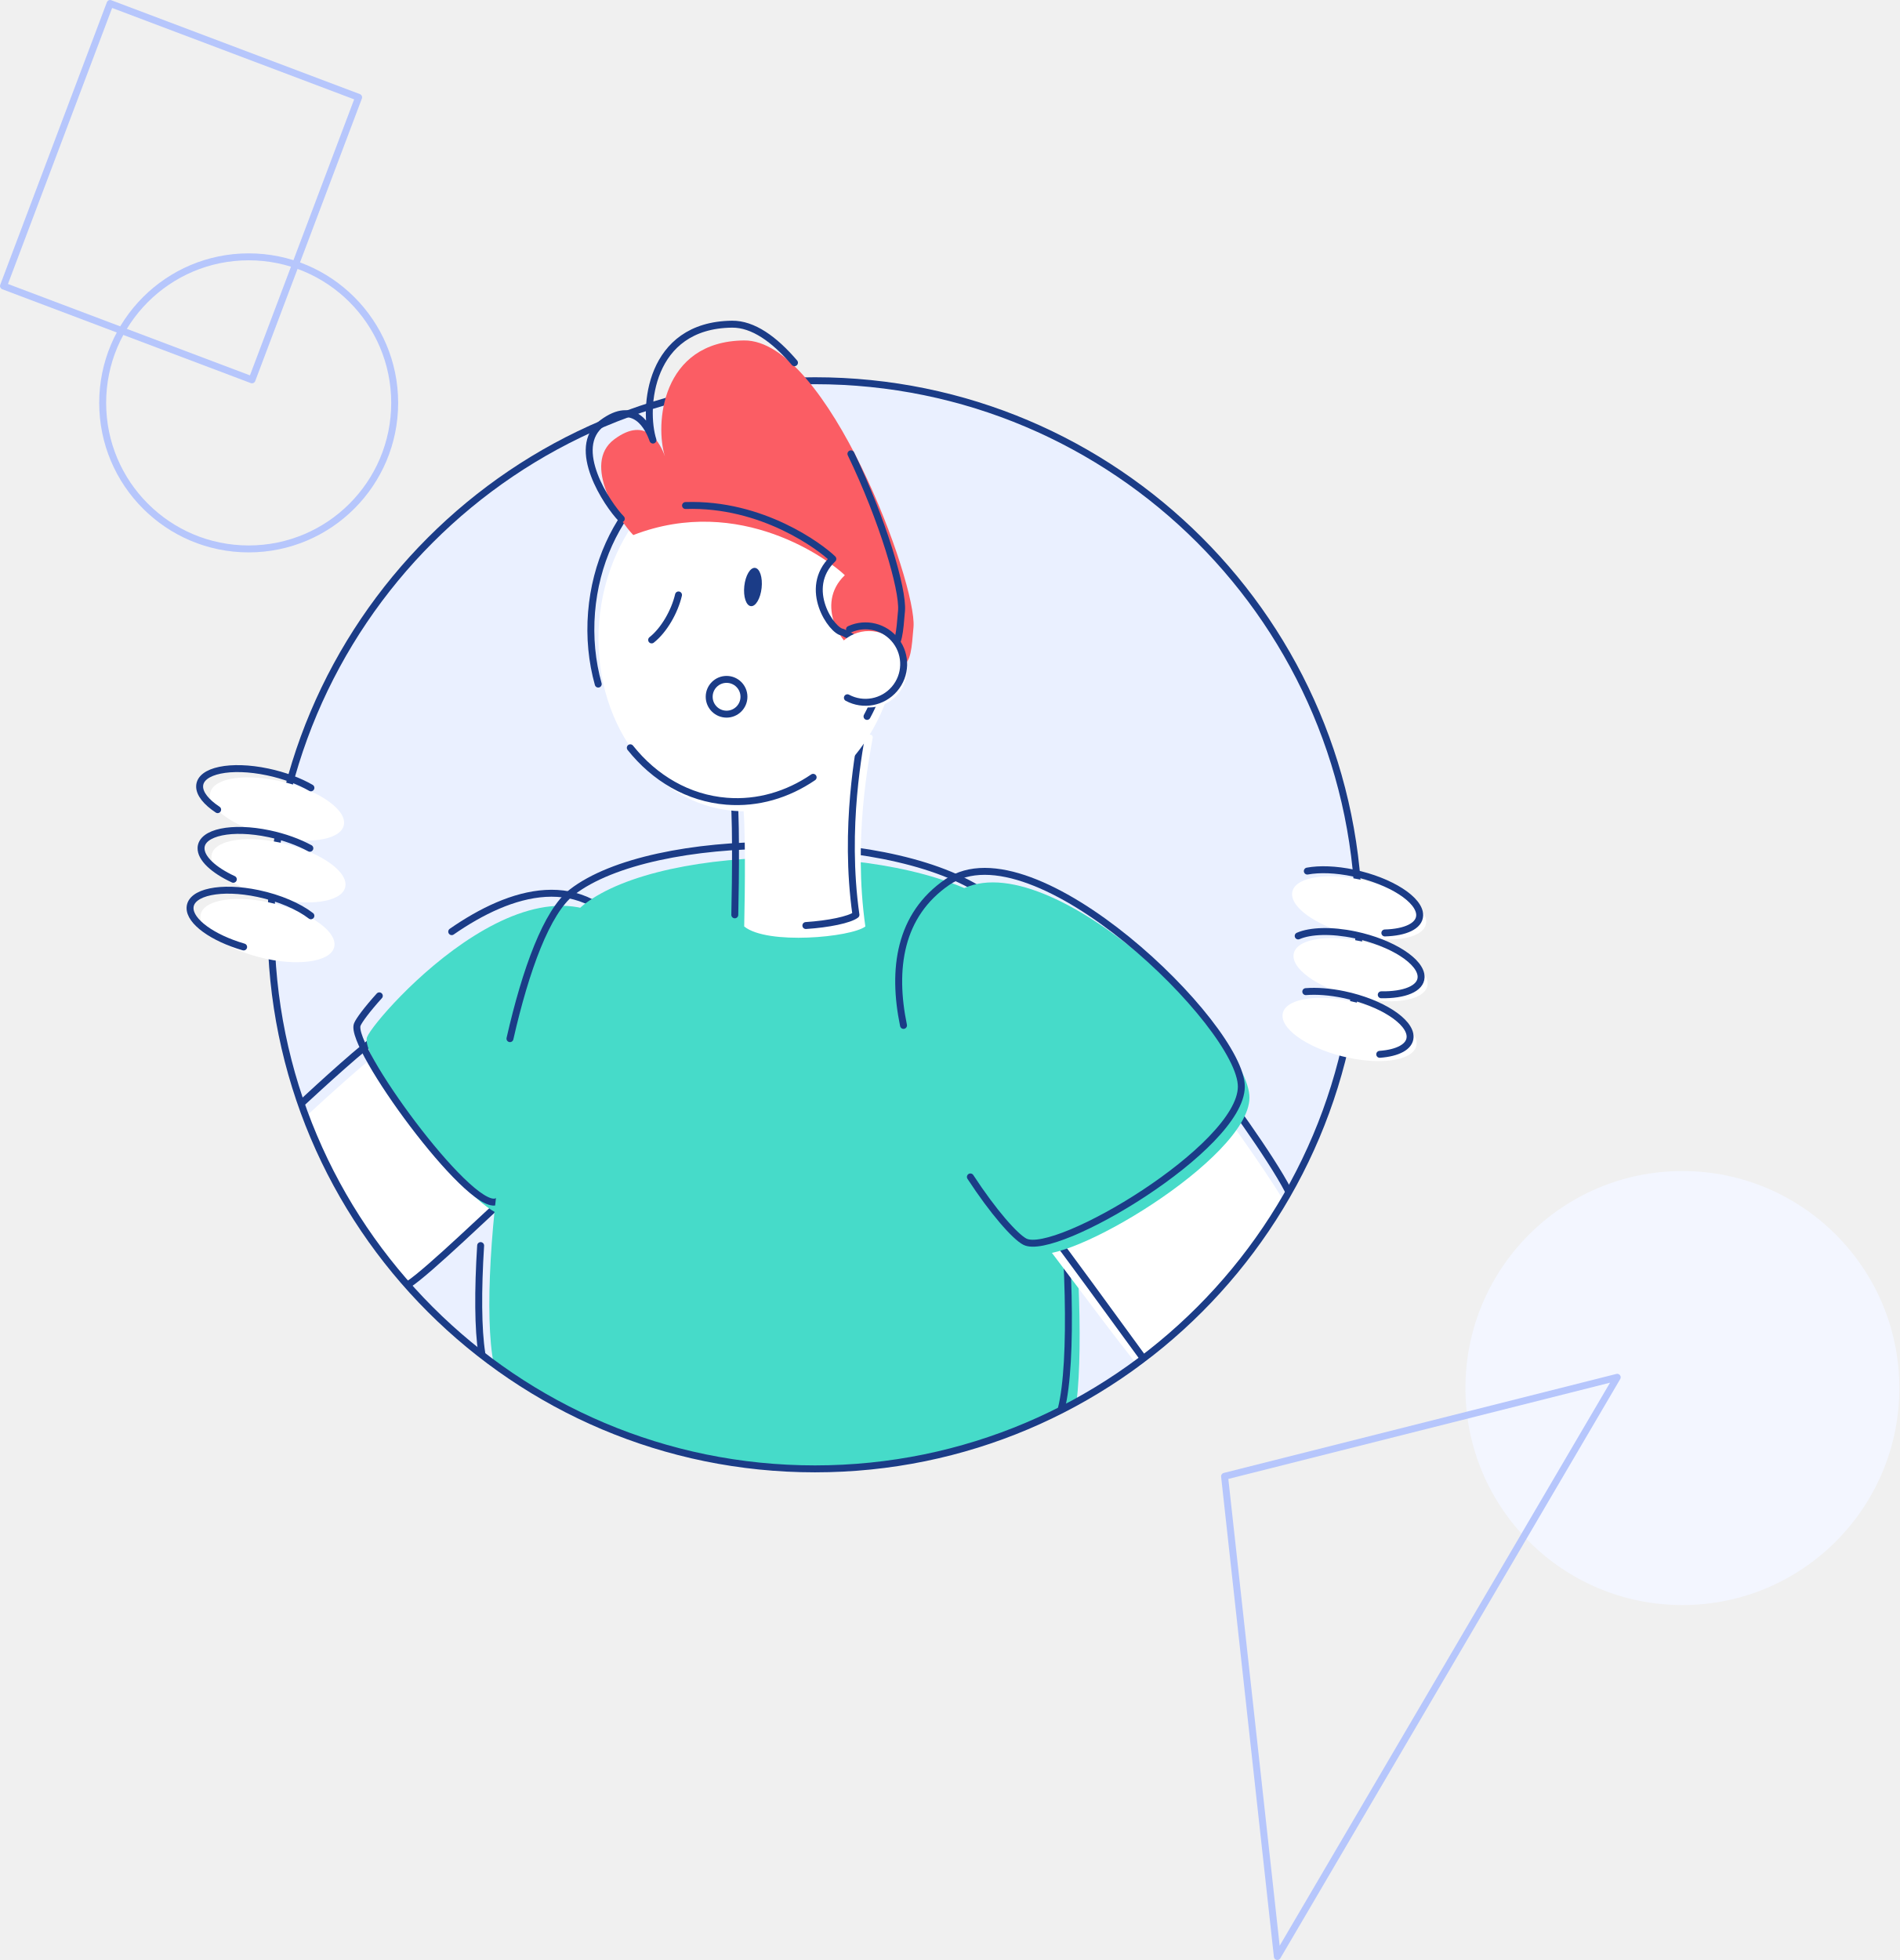
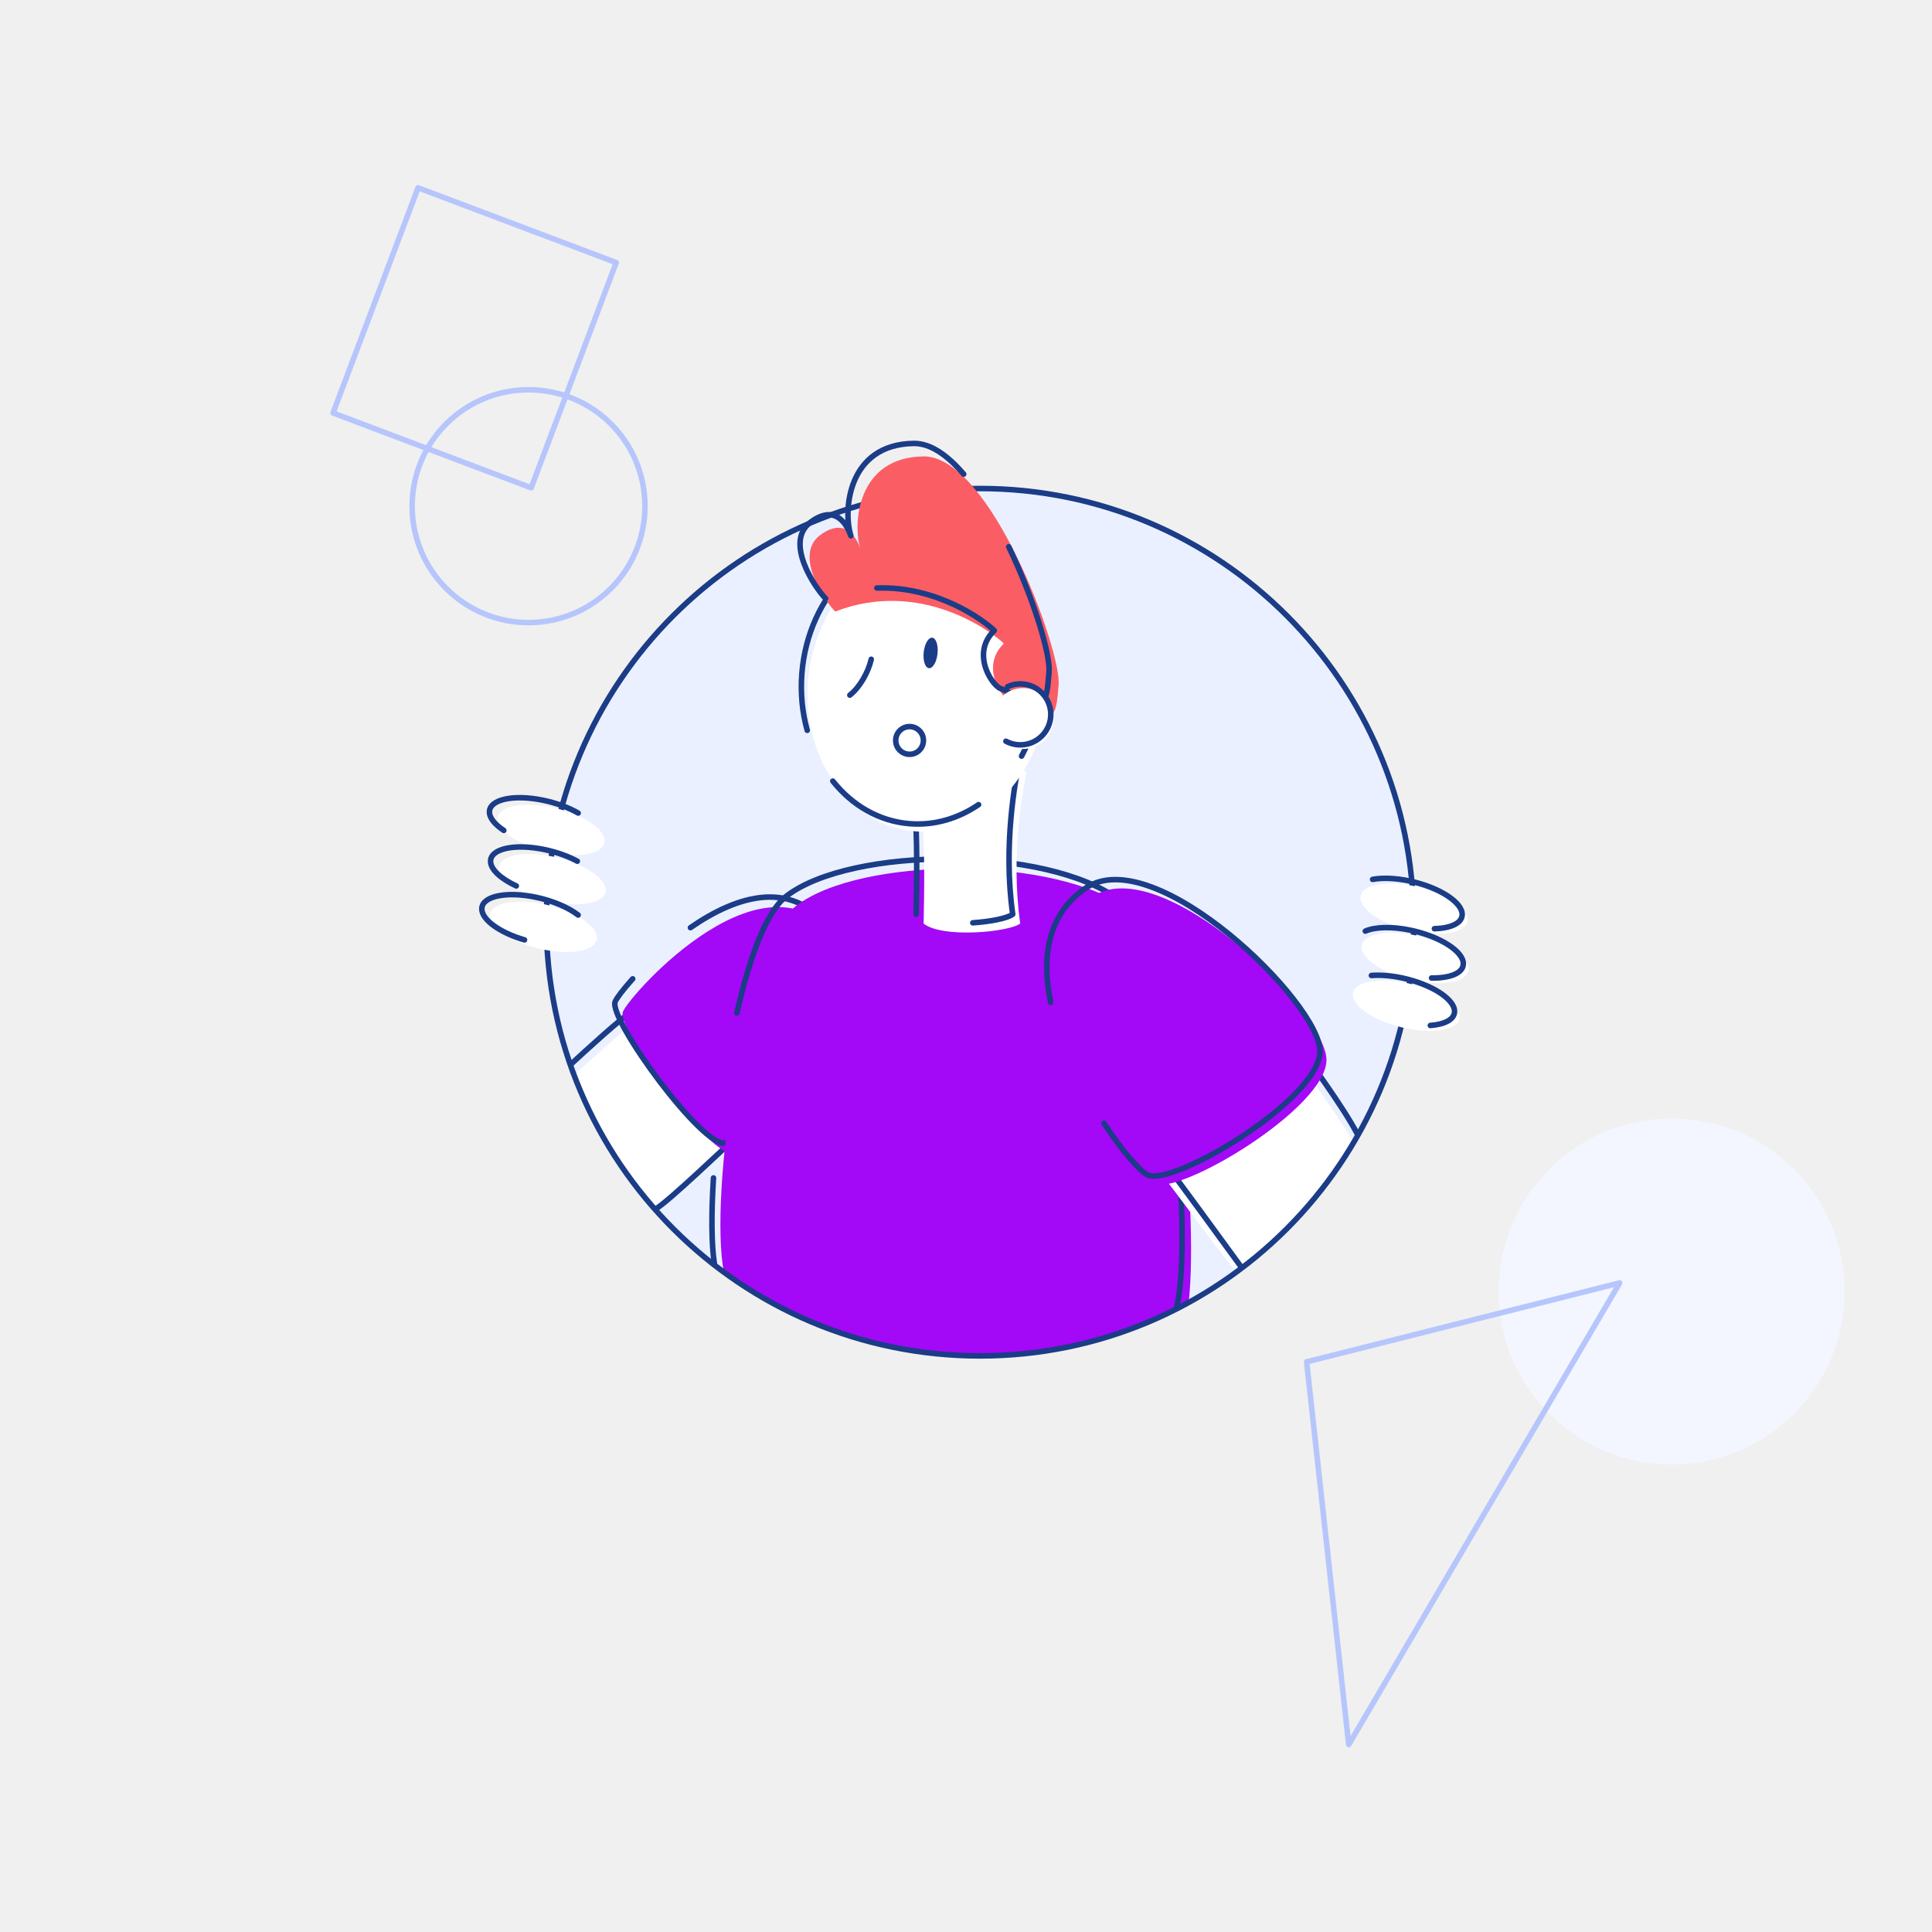
- <svg xmlns="http://www.w3.org/2000/svg" viewBox="0 0 4898.94 5054.29">
+ <svg xmlns="http://www.w3.org/2000/svg" id="Layer_1" data-name="Layer 1" viewBox="0 0 6250 6250">
  <defs>
-     <style>.cls-1{fill:#f3f6ff;}.cls-1,.cls-2,.cls-3,.cls-5,.cls-7,.cls-8{fill-rule:evenodd;}.cls-2{fill:#eaf0ff;}.cls-3{fill:#fff;}.cls-4,.cls-6{fill:none;stroke-linecap:round;stroke-linejoin:round;stroke-width:17.9px;}.cls-4{stroke:#1b3c87;}.cls-5{fill:#46dbc9;}.cls-6{stroke:#b6c6fc;}.cls-7{fill:#1b3c87;}.cls-8{fill:#fb5d64;}</style>
+     <style>.cls-1{opacity:0.58;}.cls-2{fill:#f3f6ff;}.cls-2,.cls-3,.cls-4,.cls-6,.cls-8,.cls-9{fill-rule:evenodd;}.cls-3{fill:#eaf0ff;}.cls-4{fill:#fff;}.cls-5,.cls-7{fill:none;stroke-linecap:round;stroke-linejoin:round;stroke-width:17.9px;}.cls-5{stroke:#1b3c87;}.cls-6{fill:#a308f7;}.cls-7{stroke:#b6c6fc;}.cls-8{fill:#1b3c87;}.cls-9{fill:#fb5d64;}</style>
  </defs>
-   <g id="Layer_2" data-name="Layer 2">
-     <g id="Layer_1-2" data-name="Layer 1">
-       <g id="Vector">
-         <path class="cls-1" d="M3779.77,3579.37c0-309,250.53-559.59,559.58-559.59s559.59,250.54,559.59,559.59S4648.4,4139,4339.35,4139,3779.77,3888.41,3779.77,3579.37Z" />
-         <path class="cls-2" d="M699,2384.79c0-774.85,628.14-1403,1403-1403s1403,628.13,1403,1403-628.14,1403-1403,1403S699,3159.64,699,2384.79Z" />
-         <path class="cls-3" d="M792.09,2876.26c39.48-36.45,178-163.59,206.67-176.55s361.16,357.95,328.32,384.49-206.64,186.6-272,227.3C924.52,3169.4,833.74,3006.21,792.09,2876.26Z" />
-         <path class="cls-4" d="M778.8,2844c39.48-36.45,173.1-159.7,201.81-172.66s363.59,385.4,330.75,411.93-207.14,196.66-258.65,229.28" />
-         <path class="cls-5" d="M1653.4,2457.3c190.52,289.76-277.38,653.4-349,674.29S924.4,2730,946.73,2674.36,1423.33,2107.39,1653.4,2457.3Z" />
-         <path class="cls-4" d="M1165.1,2402.47c151.27-104.94,339.54-165.49,463.12,22.46,190.52,289.76-277.38,653.4-349,674.29s-380-401.64-357.66-457.23c4.33-10.76,24.85-38.63,56.81-74" />
-         <path class="cls-5" d="M2036.2,2211.54c-214.59-1.29-425.74,40-529.81,120.85-169,131.32-281.4,943.08-232.93,1184.65,232.16,170.17,518.55,270.72,828.46,270.72,244.65,0,474.63-62.7,674.88-172.78,35.45-301.63-51.93-1163.91-190.13-1268.81C2468.84,2256.72,2250.8,2212.83,2036.2,2211.54Z" />
-         <path class="cls-4" d="M1315.32,2678.38c40.66-178.5,95.1-327.36,159.6-377.46,208.14-161.7,844.6-165.14,1080.27,13.76C2701.8,2426,2797.73,3391.51,2737.53,3632.33" />
-         <path class="cls-4" d="M1242.7,3489.56c-9.73-61.46-10.34-161.13-3-277.54" />
-         <path class="cls-6" d="M284,9l641,242L649.91,979.48,9,737.49Z" />
-         <path class="cls-6" d="M3158.49,3807l136.17,1238.31,876.61-1493.63Z" />
-         <path class="cls-6" d="M264.83,1038.9c0-208,168.61-376.6,376.6-376.6S1018,830.91,1018,1038.9s-168.61,376.6-376.6,376.6S264.83,1246.89,264.83,1038.9Z" />
-         <path class="cls-3" d="M2938,3524c-29.9-29.9-236-311-259.22-337.46s417.42-391.85,444.52-359.9,135.75,184,186.41,267.6C3269,3167.61,3043.89,3451.73,2938,3524Z" />
-         <path class="cls-4" d="M2948,3501.73c-25-34.09-248.37-341.81-271.6-368.28s417.43-391.85,444.53-359.9,156.89,209.58,201.59,296.5" />
-         <path class="cls-5" d="M2464.49,2303C2687,2150.32,3224.05,2674.69,3222.71,2831s-478.84,440.34-558.38,399.32C2576.66,3185.15,2123.06,2537.14,2464.49,2303Z" />
-         <path class="cls-4" d="M2330.41,2644.24c-30-145.34-10.74-284.76,113.13-369.71,222.55-152.64,759.56,371.72,758.21,528.07s-478.83,440.33-558.38,399.32c-25.45-13.13-81.75-77.06-140.48-166.93" />
-         <path class="cls-4" d="M699,2384.79c0-774.85,628.14-1403,1403-1403s1403,628.13,1403,1403-628.14,1403-1403,1403S699,3159.64,699,2384.79Z" />
-         <path class="cls-3" d="M3308,2618.3c1.38-40.31,79.93-56.66,175.45-36.53s171.84,69.12,170.47,109.42-79.94,56.65-175.46,36.52S3306.59,2658.6,3308,2618.3Z" />
-         <path class="cls-3" d="M3336.33,2464.11c1.38-40.3,79.93-56.66,175.45-36.53s171.85,69.12,170.47,109.42-79.94,56.66-175.46,36.53S3335,2504.41,3336.33,2464.11Z" />
-         <path class="cls-3" d="M3332.67,2304.76c1.38-40.3,79.93-56.65,175.46-36.53s171.84,69.12,170.46,109.42-79.94,56.66-175.46,36.53S3331.29,2345.06,3332.67,2304.76Z" />
-         <path class="cls-4" d="M3371.93,2246.28c31.39-5.8,73.41-4.56,119.36,5.12,95.52,20.13,171.84,69.12,170.46,109.42-.93,27.21-37.05,43.51-89.83,45" />
-         <path class="cls-4" d="M3348.39,2413.55c31.48-13.63,85.56-15.66,146.56-2.8,95.52,20.13,171.84,69.12,170.46,109.42-1,29.38-43,46-102.77,45.1" />
-         <path class="cls-4" d="M3368,2557.13c28.16-2.24,62.13.13,98.58,7.81,95.52,20.13,171.84,69.11,170.46,109.42-.86,25.18-31.87,41-78.33,44.44" />
-         <path class="cls-3" d="M516.9,2363.26c1.38-40.3,79.94-56.65,175.46-36.52s171.84,69.11,170.46,109.42-79.93,56.65-175.46,36.52S515.52,2403.56,516.9,2363.26Z" />
-         <path class="cls-3" d="M545.26,2209.07c1.38-40.3,79.94-56.65,175.46-36.52S892.56,2241.67,891.18,2282s-79.93,56.65-175.45,36.52S543.88,2249.38,545.26,2209.07Z" />
-         <path class="cls-3" d="M541.6,2049.72c1.38-40.3,79.94-56.65,175.46-36.52s171.84,69.12,170.46,109.42-79.93,56.65-175.45,36.52S540.23,2090,541.6,2049.72Z" />
-         <path class="cls-4" d="M561.37,2087.83c-29.4-19.4-47.13-41.08-46.46-60.69,1.38-40.3,79.94-56.65,175.46-36.52,42.79,9,81.72,23.82,111.55,41" />
-         <path class="cls-4" d="M601.81,2267.43c-50.66-23.45-84.16-54.12-83.24-80.94,1.38-40.3,79.94-56.65,175.46-36.53,39.8,8.39,76.27,21.79,105.17,37.48" />
-         <path class="cls-4" d="M628.39,2442c-79.85-23.26-139.4-65.69-138.18-101.33,1.38-40.3,79.94-56.66,175.46-36.53,55.87,11.78,105.18,33.42,136.2,57.43" />
-         <path class="cls-3" d="M2250.88,1903.25c-9.09,51.74-51,260.07-18.88,485.89-37.05,28-253.08,48.23-312.5,0,2.1-91.59,4.19-274.76-4.19-321.6S2260,1851.52,2250.88,1903.25Z" />
-         <path class="cls-4" d="M1895.24,2359.1c2.09-91.59,4.19-274.76-4.2-321.6s344.66-216,335.58-164.29-51,260.07-18.88,485.89c-16.77,12.65-70.2,23.73-129.19,27.6" />
-         <path class="cls-3" d="M1545.41,1603.47c20.56-252.22,209.85-442.89,422.78-425.88s368.89,235.26,348.32,487.48S2106.66,2108,1893.73,2091,1524.84,1855.69,1545.41,1603.47Z" />
-         <path class="cls-4" d="M2097.32,2004.47c-65.84,44.91-142.86,68.08-223.24,61.66-99.16-7.92-186-59.49-248.34-137.8" />
-         <path class="cls-4" d="M1543,1764.05c-16.1-57.63-22.53-120.39-17.23-185.4,20.56-252.22,209.85-442.89,422.79-425.88s368.88,235.26,348.32,487.48c-6.2,76-27.71,146.4-60.58,207.22" />
-         <path class="cls-7" d="M1919.75,1511.35c2.94-27.26,15.33-48.28,27.67-46.95s19.95,24.52,17,51.77-15.34,48.28-27.67,46.94S1916.8,1538.6,1919.75,1511.35Z" />
-         <path class="cls-4" d="M1750.08,1534.19c-9.79,42.2-36.92,90.42-69.32,116" />
-         <path class="cls-4" d="M1829.2,1796.78a44.83,44.83,0,1,1,44.83,44.83A44.84,44.84,0,0,1,1829.2,1796.78Z" />
-         <path class="cls-8" d="M2204.1,1672.26c-27.07-1.93-104.77-112.79-25.06-189-39.11-38.1-269.18-210.31-545.59-103.51-35.91-36.52-133.93-183.36-49.32-246.67s119.95,13.25,130.91,43.68c-25.56-80.34-11.17-296.44,204-298.83s446.51,626.29,437.16,739.11S2346.38,1745.1,2204.1,1672.26Z" />
-         <path class="cls-4" d="M2194.76,1170.29c81.4,168.73,135.11,349.25,130.51,404.78-9.36,112.82-9.82,128.06-152.1,55.22-27.06-1.93-104.77-112.79-25.06-189-30.94-30.15-181.48-144.29-379.92-137.68" />
-         <path class="cls-4" d="M1602.52,1337.79c-35.91-36.52-133.93-183.36-49.32-246.67s120,13.24,130.91,43.68c-25.56-80.35-11.16-296.44,204-298.84,54-.6,109.07,38.59,161.07,99.4" />
-         <path class="cls-3" d="M2142.63,1725.82a98.57,98.57,0,1,1,98.57,98.57A98.57,98.57,0,0,1,2142.63,1725.82Z" />
-         <path class="cls-4" d="M2191.07,1622.92a98.57,98.57,0,1,1-5.4,176.41" />
-       </g>
-     </g>
+   <g id="Vector">
+     <path class="cls-2" d="M4848.19,4177.92c0-309.05,250.53-559.59,559.58-559.59s559.59,250.54,559.59,559.59-250.54,559.58-559.59,559.58S4848.19,4487,4848.19,4177.92Z" />
+     <path class="cls-3" d="M1767.37,2983.34c0-774.85,628.14-1403,1403-1403s1403,628.13,1403,1403-628.14,1403-1403,1403S1767.37,3758.19,1767.37,2983.34Z" />
+     <path class="cls-4" d="M1860.51,3474.81c39.48-36.45,178-163.59,206.67-176.55s361.16,357.95,328.32,384.49-206.64,186.6-272,227.3C1992.94,3768,1902.16,3604.76,1860.51,3474.81Z" />
+     <path class="cls-5" d="M1847.22,3442.56c39.48-36.45,173.1-159.7,201.81-172.66s363.59,385.4,330.75,411.93-207.14,196.66-258.65,229.28" />
+     <path class="cls-6" d="M2721.82,3055.85c190.52,289.76-277.38,653.4-349,674.29s-380-401.64-357.66-457.23S2491.75,2705.94,2721.82,3055.85Z" />
+     <path class="cls-5" d="M2233.52,3001c151.27-104.94,339.54-165.49,463.12,22.46,190.52,289.76-277.38,653.4-349,674.29s-380-401.64-357.66-457.23c4.33-10.76,24.85-38.63,56.81-74" />
+     <path class="cls-6" d="M3104.62,2810.09c-214.59-1.29-425.74,40-529.81,120.85-169,131.32-281.4,943.08-232.93,1184.65,232.16,170.17,518.55,270.72,828.46,270.72,244.65,0,474.63-62.7,674.88-172.78,35.45-301.63-51.93-1163.91-190.13-1268.81C3537.26,2855.27,3319.22,2811.38,3104.62,2810.09Z" />
+     <path class="cls-5" d="M2383.74,3276.93c40.66-178.5,95.1-327.36,159.6-377.46,208.14-161.7,844.6-165.14,1080.27,13.76,146.61,111.29,242.54,1076.83,182.34,1317.65" />
+     <path class="cls-5" d="M2311.12,4088.11c-9.73-61.46-10.34-161.13-3-277.54" />
+     <path class="cls-7" d="M1352.43,607.5l641,242L1718.33,1578l-641-242Z" />
+     <path class="cls-7" d="M4226.91,4405.58l136.17,1238.31,876.61-1493.63Z" />
+     <path class="cls-7" d="M1333.25,1637.45c0-208,168.61-376.6,376.6-376.6s376.6,168.61,376.6,376.6-168.61,376.6-376.6,376.6S1333.25,1845.44,1333.25,1637.45Z" />
+     <path class="cls-4" d="M4006.4,4122.59c-29.9-29.9-236-311-259.22-337.46s417.42-391.85,444.52-359.9,135.75,184,186.41,267.6C4337.37,3766.16,4112.31,4050.28,4006.4,4122.59Z" />
+     <path class="cls-5" d="M4016.44,4100.28c-25-34.09-248.37-341.81-271.6-368.28s417.43-391.85,444.53-359.9,156.89,209.58,201.59,296.5" />
+     <path class="cls-6" d="M3532.91,2901.51c222.55-152.64,759.56,371.73,758.22,528.07s-478.84,440.34-558.38,399.32C3645.08,3783.7,3191.48,3135.69,3532.91,2901.51Z" />
+     <path class="cls-5" d="M3398.83,3242.79c-30-145.34-10.74-284.76,113.13-369.71,222.55-152.64,759.56,371.72,758.21,528.07s-478.83,440.33-558.38,399.32c-25.45-13.13-81.75-77.06-140.48-166.93" />
+     <path class="cls-5" d="M1767.37,2983.34c0-774.85,628.14-1403,1403-1403s1403,628.13,1403,1403-628.14,1403-1403,1403S1767.37,3758.19,1767.37,2983.34Z" />
+     <path class="cls-4" d="M4376.39,3216.85c1.38-40.31,79.93-56.66,175.45-36.53s171.84,69.12,170.47,109.42-79.94,56.65-175.46,36.52S4375,3257.15,4376.39,3216.85Z" />
+     <path class="cls-4" d="M4404.75,3062.66c1.38-40.3,79.93-56.66,175.45-36.53s171.85,69.12,170.47,109.42-79.94,56.66-175.46,36.53S4403.37,3103,4404.75,3062.66Z" />
+     <path class="cls-4" d="M4401.09,2903.31c1.38-40.3,79.93-56.65,175.46-36.53S4748.39,2935.9,4747,2976.2s-79.94,56.66-175.46,36.53S4399.71,2943.61,4401.09,2903.31Z" />
+     <path class="cls-5" d="M4440.35,2844.83c31.39-5.8,73.41-4.56,119.36,5.12,95.52,20.13,171.84,69.12,170.46,109.42-.93,27.21-37.05,43.51-89.83,45" />
+     <path class="cls-5" d="M4416.81,3012.1c31.48-13.63,85.56-15.66,146.56-2.8,95.52,20.13,171.84,69.12,170.46,109.42-1,29.38-43,46-102.77,45.1" />
+     <path class="cls-5" d="M4436.43,3155.68c28.16-2.24,62.13.13,98.58,7.81,95.52,20.13,171.84,69.11,170.46,109.42-.86,25.18-31.87,41-78.33,44.44" />
+     <path class="cls-4" d="M1585.32,2961.81c1.38-40.3,79.94-56.65,175.46-36.52s171.84,69.11,170.46,109.42-79.93,56.65-175.46,36.52S1583.94,3002.11,1585.32,2961.81Z" />
+     <path class="cls-4" d="M1613.68,2807.62c1.38-40.3,79.94-56.65,175.46-36.52s171.84,69.12,170.46,109.42-79.93,56.65-175.45,36.52S1612.3,2847.93,1613.68,2807.62Z" />
+     <path class="cls-4" d="M1610,2648.27c1.38-40.3,79.94-56.65,175.46-36.52s171.84,69.12,170.46,109.42-79.93,56.65-175.45,36.52S1608.65,2688.58,1610,2648.27Z" />
+     <path class="cls-5" d="M1629.79,2686.38c-29.4-19.4-47.13-41.08-46.46-60.69,1.38-40.3,79.94-56.65,175.46-36.52,42.79,9,81.72,23.82,111.55,41" />
+     <path class="cls-5" d="M1670.23,2866c-50.66-23.45-84.16-54.12-83.24-80.94,1.38-40.3,79.94-56.65,175.46-36.53,39.8,8.39,76.27,21.79,105.17,37.48" />
+     <path class="cls-5" d="M1696.81,3040.56c-79.85-23.26-139.4-65.69-138.18-101.33,1.38-40.3,79.94-56.66,175.46-36.53,55.87,11.78,105.18,33.42,136.2,57.43" />
+     <path class="cls-4" d="M3319.3,2501.8c-9.09,51.74-51,260.07-18.88,485.89-37.05,28-253.08,48.23-312.5,0,2.1-91.59,4.19-274.76-4.19-321.6S3328.39,2450.07,3319.3,2501.8Z" />
+     <path class="cls-5" d="M2963.66,2957.65c2.09-91.59,4.19-274.76-4.2-321.6s344.66-216,335.58-164.29-51,260.07-18.88,485.89c-16.77,12.65-70.2,23.73-129.19,27.6" />
+     <path class="cls-4" d="M2613.83,2202c20.56-252.22,209.85-442.89,422.78-425.88s368.89,235.26,348.32,487.48-209.85,442.89-422.78,425.88S2593.26,2454.24,2613.83,2202Z" />
+     <path class="cls-5" d="M3165.74,2603c-65.84,44.91-142.86,68.08-223.24,61.66-99.16-7.92-186-59.49-248.34-137.8" />
+     <path class="cls-5" d="M2611.41,2362.6c-16.1-57.63-22.53-120.39-17.23-185.4C2614.74,1925,2804,1734.31,3017,1751.32s368.88,235.26,348.32,487.48c-6.2,76-27.71,146.4-60.58,207.22" />
+     <path class="cls-8" d="M2988.17,2109.9c2.94-27.26,15.33-48.28,27.67-47s19.95,24.52,17,51.77-15.34,48.28-27.67,46.94S2985.22,2137.15,2988.17,2109.9Z" />
+     <path class="cls-5" d="M2818.5,2132.74c-9.79,42.2-36.92,90.42-69.32,116" />
+     <path class="cls-5" d="M2897.62,2395.33a44.83,44.83,0,1,1,44.83,44.83A44.84,44.84,0,0,1,2897.62,2395.33Z" />
+     <path class="cls-9" d="M3272.52,2270.81c-27.07-1.93-104.77-112.79-25.06-189-39.11-38.1-269.18-210.31-545.59-103.51-35.91-36.52-133.93-183.36-49.32-246.67s119.95,13.25,130.91,43.68c-25.56-80.34-11.17-296.44,204-298.83S3434,2102.78,3424.62,2215.6,3414.8,2343.65,3272.52,2270.81Z" />
+     <path class="cls-5" d="M3263.18,1768.84c81.4,168.73,135.11,349.25,130.51,404.78-9.36,112.82-9.82,128.06-152.1,55.22-27.06-1.93-104.77-112.79-25.06-189-30.94-30.15-181.48-144.29-379.92-137.68" />
+     <path class="cls-5" d="M2670.94,1936.34C2635,1899.82,2537,1753,2621.62,1689.67s120,13.24,130.91,43.68c-25.56-80.35-11.16-296.44,204-298.84,54-.6,109.07,38.59,161.07,99.4" />
+     <path class="cls-4" d="M3211.05,2324.37a98.57,98.57,0,1,1,98.57,98.57A98.57,98.57,0,0,1,3211.05,2324.37Z" />
+     <path class="cls-5" d="M3259.49,2221.47a98.57,98.57,0,1,1-5.4,176.41" />
  </g>
</svg>
